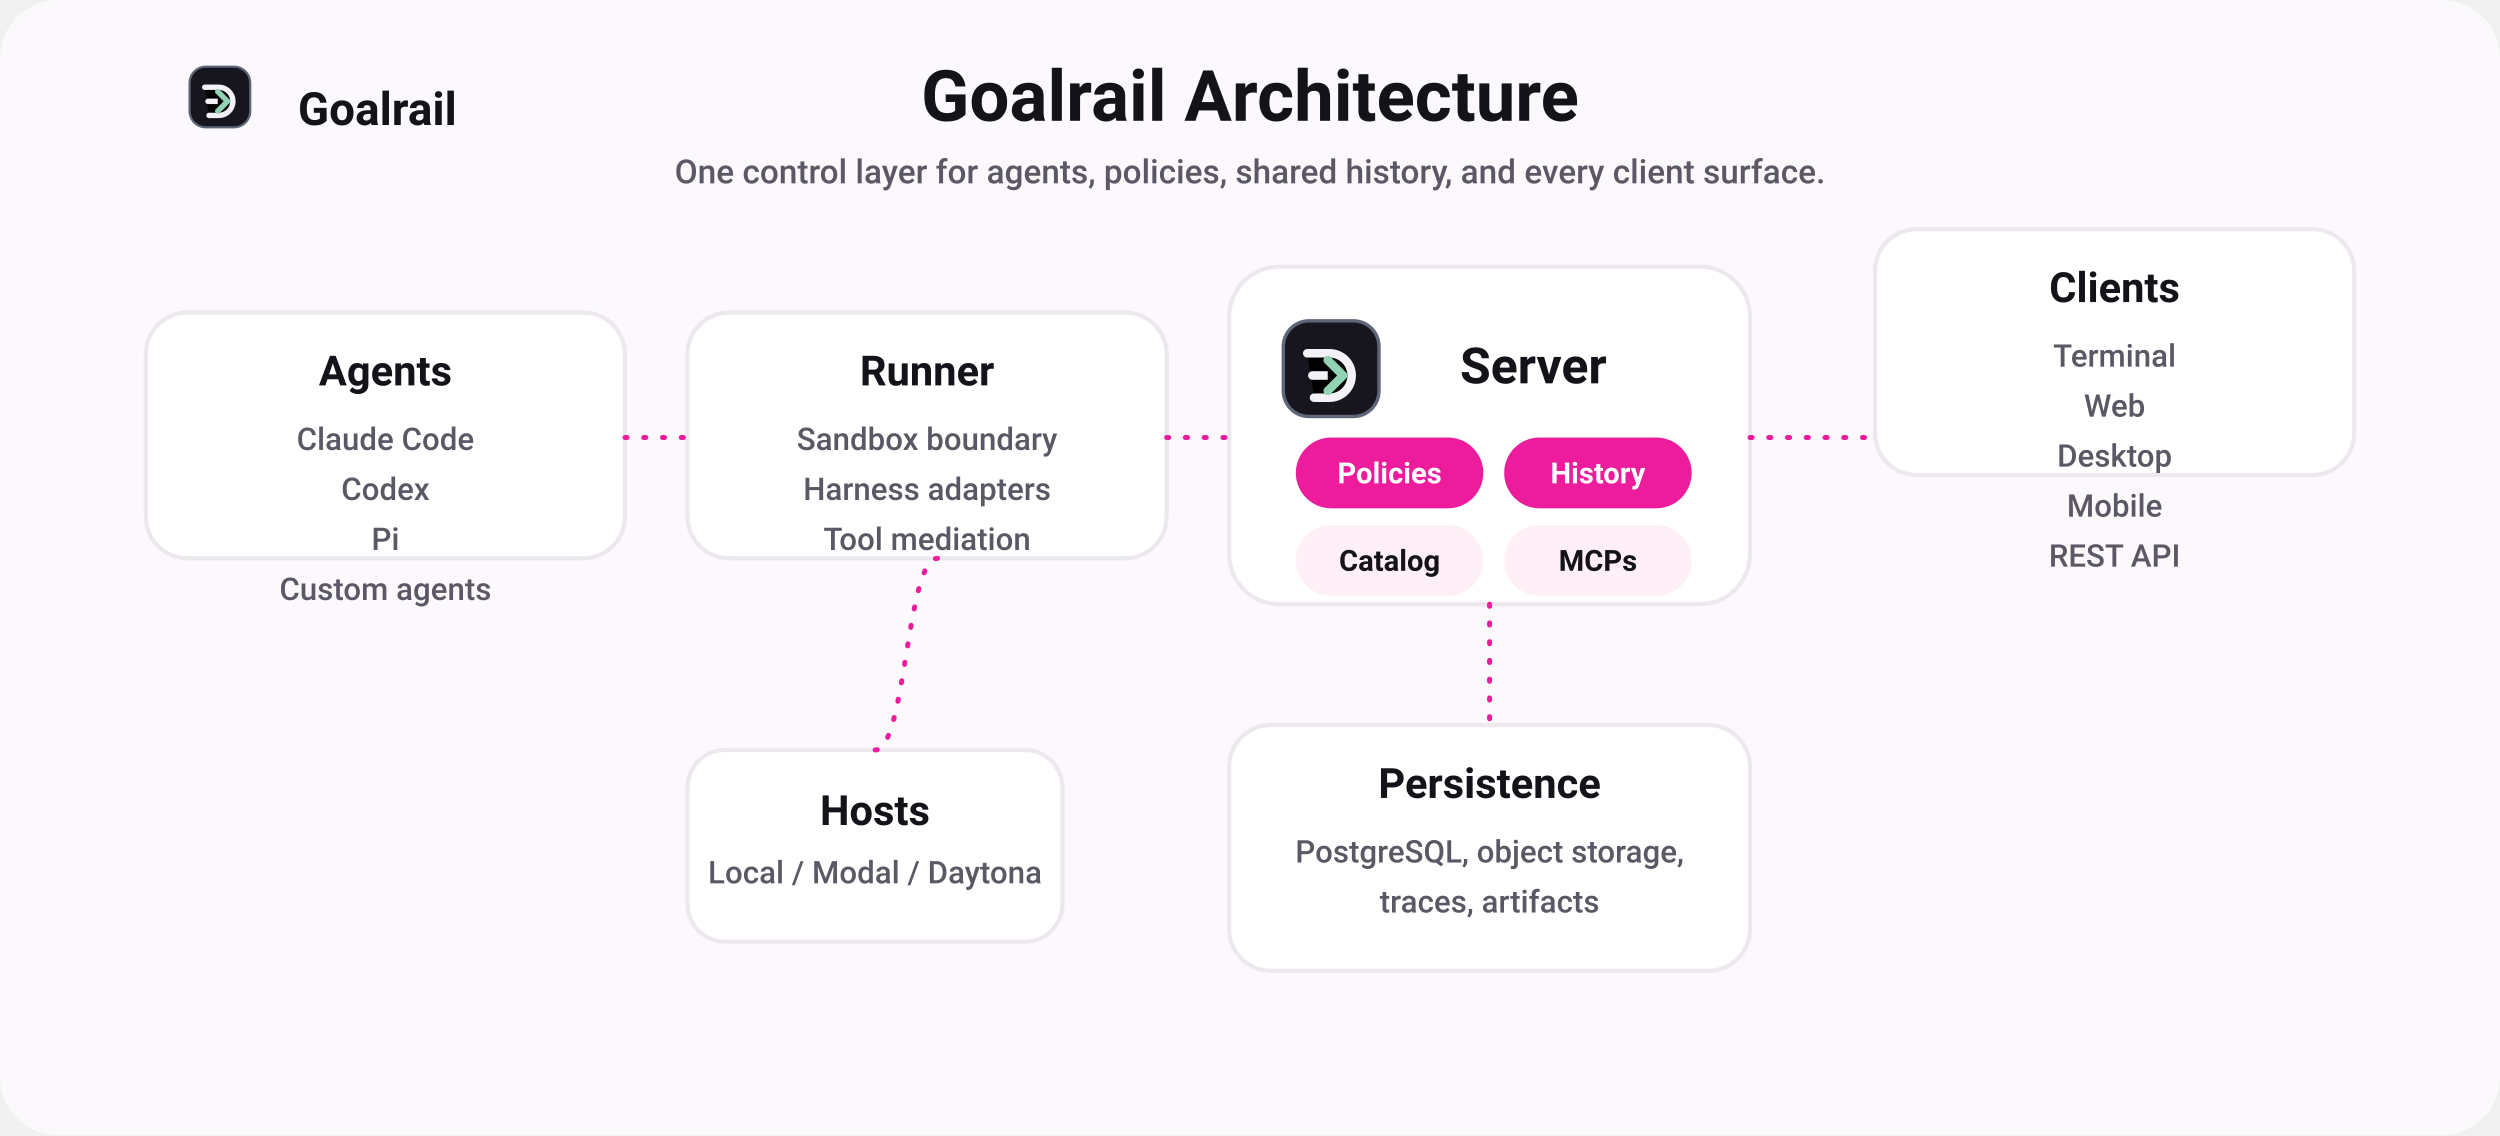
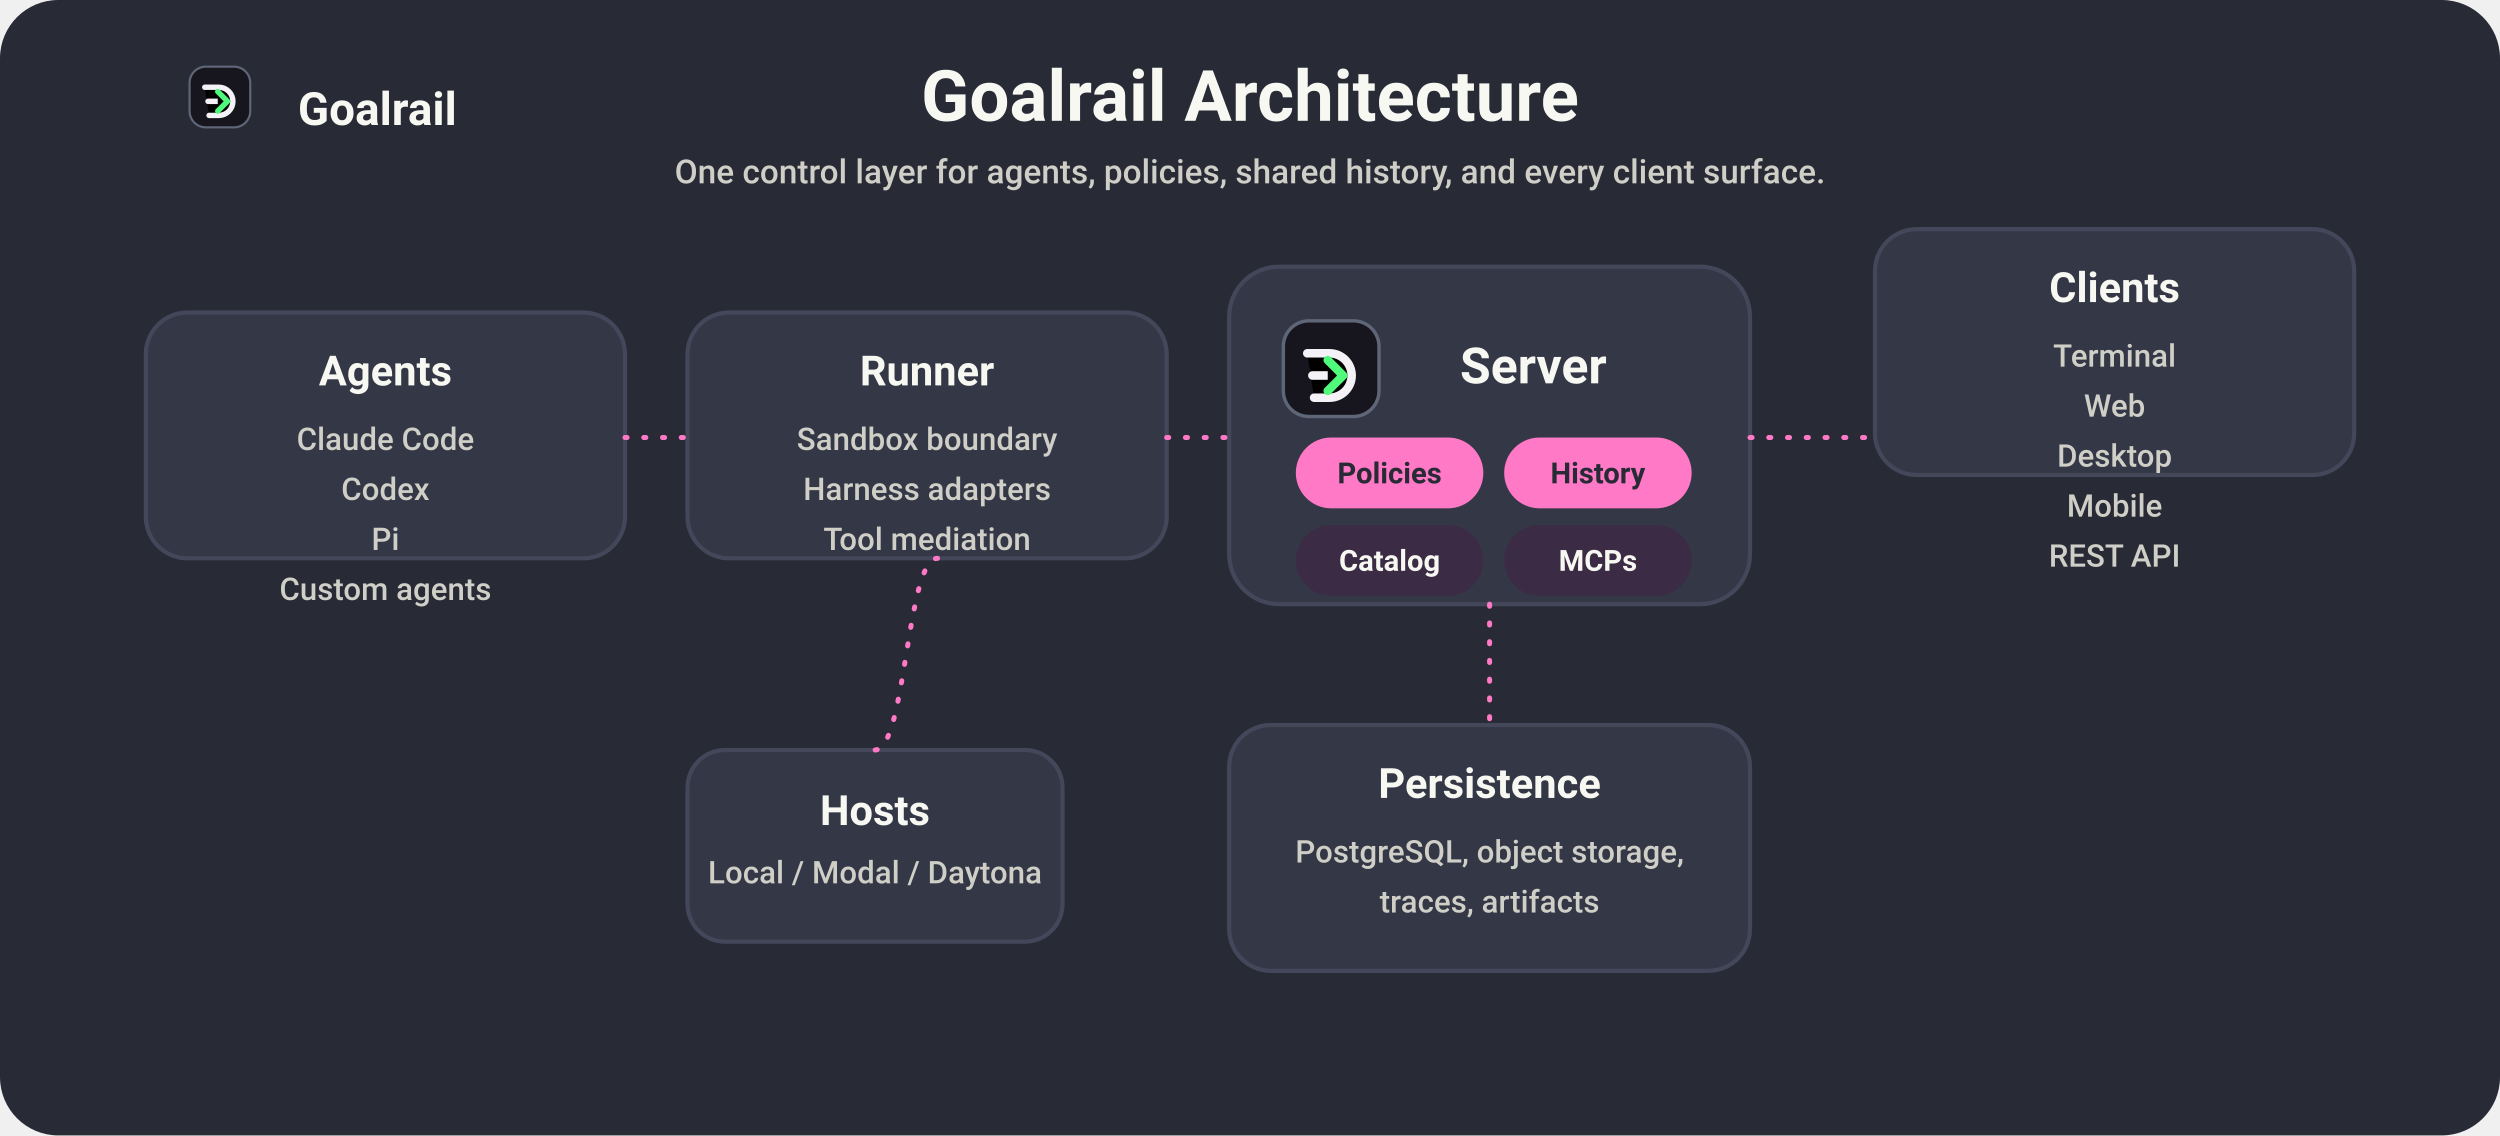
- <svg xmlns="http://www.w3.org/2000/svg" viewBox="0 0 1200 545" font-family="system-ui, -apple-system, Segoe UI, Roboto, sans-serif">
-   <rect width="1200" height="545" rx="28" fill="#fbf9fc" />
-   <text x="600" y="58" font-family="system-ui, -apple-system, Segoe UI, Roboto, sans-serif" font-size="34" font-weight="780" fill="#15131a" text-anchor="middle">Goalrail Architecture</text>
-   <text x="600" y="88" font-family="system-ui, -apple-system, Segoe UI, Roboto, sans-serif" font-size="16" font-weight="500" fill="#5c5765" text-anchor="middle">One control layer for agents, policies, shared history, and every client surface.</text>
-   <rect x="70" y="150" width="230" height="118" rx="20" ry="20" fill="#ffffff" stroke="#ece8ee" stroke-width="2" />
-   <text x="185.0" y="185" font-family="system-ui, -apple-system, Segoe UI, Roboto, sans-serif" font-size="20" font-weight="750" fill="#15131a" text-anchor="middle">Agents</text>
-   <text x="185.0" y="216" font-family="system-ui, -apple-system, Segoe UI, Roboto, sans-serif" font-size="15" font-weight="500" fill="#5c5765" text-anchor="middle">Claude Code</text>
-   <text x="185.0" y="240" font-family="system-ui, -apple-system, Segoe UI, Roboto, sans-serif" font-size="15" font-weight="500" fill="#5c5765" text-anchor="middle">Codex</text>
-   <text x="185.0" y="264" font-family="system-ui, -apple-system, Segoe UI, Roboto, sans-serif" font-size="15" font-weight="500" fill="#5c5765" text-anchor="middle">Pi</text>
-   <text x="185.0" y="288" font-family="system-ui, -apple-system, Segoe UI, Roboto, sans-serif" font-size="15" font-weight="500" fill="#5c5765" text-anchor="middle">Custom agents</text>
-   <rect x="330" y="150" width="230" height="118" rx="20" ry="20" fill="#ffffff" stroke="#ece8ee" stroke-width="2" />
-   <text x="445.0" y="185" font-family="system-ui, -apple-system, Segoe UI, Roboto, sans-serif" font-size="20" font-weight="750" fill="#15131a" text-anchor="middle">Runner</text>
-   <text x="445.0" y="216" font-family="system-ui, -apple-system, Segoe UI, Roboto, sans-serif" font-size="15" font-weight="500" fill="#5c5765" text-anchor="middle">Sandbox boundary</text>
-   <text x="445.0" y="240" font-family="system-ui, -apple-system, Segoe UI, Roboto, sans-serif" font-size="15" font-weight="500" fill="#5c5765" text-anchor="middle">Harness adapters</text>
-   <text x="445.0" y="264" font-family="system-ui, -apple-system, Segoe UI, Roboto, sans-serif" font-size="15" font-weight="500" fill="#5c5765" text-anchor="middle">Tool mediation</text>
-   <rect x="590" y="128" width="250" height="162" rx="24" ry="24" fill="#ffffff" stroke="#ece8ee" stroke-width="2" />
+ <svg xmlns="http://www.w3.org/2000/svg" viewBox="0 0 1200 545" font-family="Satoshi, system-ui, -apple-system, Segoe UI, Roboto, sans-serif">
+   <rect width="1200" height="545" rx="28" fill="#282a36" />
+   <text x="600" y="58" font-family="Satoshi, system-ui, -apple-system, Segoe UI, Roboto, sans-serif" font-size="34" font-weight="780" fill="#f8f8f2" text-anchor="middle">Goalrail Architecture</text>
+   <text x="600" y="88" font-family="Satoshi, system-ui, -apple-system, Segoe UI, Roboto, sans-serif" font-size="16" font-weight="500" fill="#cfcfc7" text-anchor="middle">One control layer for agents, policies, shared history, and every client surface.</text>
+   <rect x="70" y="150" width="230" height="118" rx="20" ry="20" fill="#343746" stroke="#44475a" stroke-width="2" />
+   <text x="185.0" y="185" font-family="Satoshi, system-ui, -apple-system, Segoe UI, Roboto, sans-serif" font-size="20" font-weight="750" fill="#f8f8f2" text-anchor="middle">Agents</text>
+   <text x="185.0" y="216" font-family="Satoshi, system-ui, -apple-system, Segoe UI, Roboto, sans-serif" font-size="15" font-weight="500" fill="#cfcfc7" text-anchor="middle">Claude Code</text>
+   <text x="185.0" y="240" font-family="Satoshi, system-ui, -apple-system, Segoe UI, Roboto, sans-serif" font-size="15" font-weight="500" fill="#cfcfc7" text-anchor="middle">Codex</text>
+   <text x="185.0" y="264" font-family="Satoshi, system-ui, -apple-system, Segoe UI, Roboto, sans-serif" font-size="15" font-weight="500" fill="#cfcfc7" text-anchor="middle">Pi</text>
+   <text x="185.0" y="288" font-family="Satoshi, system-ui, -apple-system, Segoe UI, Roboto, sans-serif" font-size="15" font-weight="500" fill="#cfcfc7" text-anchor="middle">Custom agents</text>
+   <rect x="330" y="150" width="230" height="118" rx="20" ry="20" fill="#343746" stroke="#44475a" stroke-width="2" />
+   <text x="445.0" y="185" font-family="Satoshi, system-ui, -apple-system, Segoe UI, Roboto, sans-serif" font-size="20" font-weight="750" fill="#f8f8f2" text-anchor="middle">Runner</text>
+   <text x="445.0" y="216" font-family="Satoshi, system-ui, -apple-system, Segoe UI, Roboto, sans-serif" font-size="15" font-weight="500" fill="#cfcfc7" text-anchor="middle">Sandbox boundary</text>
+   <text x="445.0" y="240" font-family="Satoshi, system-ui, -apple-system, Segoe UI, Roboto, sans-serif" font-size="15" font-weight="500" fill="#cfcfc7" text-anchor="middle">Harness adapters</text>
+   <text x="445.0" y="264" font-family="Satoshi, system-ui, -apple-system, Segoe UI, Roboto, sans-serif" font-size="15" font-weight="500" fill="#cfcfc7" text-anchor="middle">Tool mediation</text>
+   <rect x="590" y="128" width="250" height="162" rx="24" ry="24" fill="#343746" stroke="#44475a" stroke-width="2" />
  <g transform="translate(616 154) scale(0.82)">
    <rect x="0" y="0" width="56" height="56" rx="15" fill="#17151D" stroke="#5E6678" stroke-width="2" />
    <path d="M14 19H27C34.18 19 40 24.82 40 32C40 39.18 34.18 45 27 45H18" stroke="#F4F2F7" stroke-width="5" stroke-linecap="round" />
    <path d="M17 32H31" stroke="#F4F2F7" stroke-width="5" stroke-linecap="round" />
-     <path d="M26 23L35 32L26 41" stroke="#92d3b5" stroke-width="5" stroke-linecap="round" stroke-linejoin="round" />
+     <path d="M26 23L35 32L26 41" stroke="#50fa7b" stroke-width="5" stroke-linecap="round" stroke-linejoin="round" />
  </g>
-   <text x="736" y="184" font-family="system-ui, -apple-system, Segoe UI, Roboto, sans-serif" font-size="24" font-weight="780" fill="#15131a" text-anchor="middle">Server</text>
-   <rect x="622" y="210" width="90" height="34" rx="17" fill="#ed1c9c" />
-   <text x="667.0" y="232" font-family="system-ui, -apple-system, Segoe UI, Roboto, sans-serif" font-size="14" font-weight="650" fill="#ffffff" text-anchor="middle">Policies</text>
-   <rect x="722" y="210" width="90" height="34" rx="17" fill="#ed1c9c" />
-   <text x="767.0" y="232" font-family="system-ui, -apple-system, Segoe UI, Roboto, sans-serif" font-size="14" font-weight="650" fill="#ffffff" text-anchor="middle">History</text>
-   <rect x="622" y="252" width="90" height="34" rx="17" fill="#fff0f8" />
-   <text x="667.0" y="274" font-family="system-ui, -apple-system, Segoe UI, Roboto, sans-serif" font-size="14" font-weight="650" fill="#15131a" text-anchor="middle">Catalog</text>
-   <rect x="722" y="252" width="90" height="34" rx="17" fill="#fff0f8" />
-   <text x="767.0" y="274" font-family="system-ui, -apple-system, Segoe UI, Roboto, sans-serif" font-size="14" font-weight="650" fill="#15131a" text-anchor="middle">MCPs</text>
-   <rect x="900" y="110" width="230" height="118" rx="20" ry="20" fill="#ffffff" stroke="#ece8ee" stroke-width="2" />
-   <text x="1015.0" y="145" font-family="system-ui, -apple-system, Segoe UI, Roboto, sans-serif" font-size="20" font-weight="750" fill="#15131a" text-anchor="middle">Clients</text>
-   <text x="1015.0" y="176" font-family="system-ui, -apple-system, Segoe UI, Roboto, sans-serif" font-size="15" font-weight="500" fill="#5c5765" text-anchor="middle">Terminal</text>
-   <text x="1015.0" y="200" font-family="system-ui, -apple-system, Segoe UI, Roboto, sans-serif" font-size="15" font-weight="500" fill="#5c5765" text-anchor="middle">Web</text>
-   <text x="1015.0" y="224" font-family="system-ui, -apple-system, Segoe UI, Roboto, sans-serif" font-size="15" font-weight="500" fill="#5c5765" text-anchor="middle">Desktop</text>
-   <text x="1015.0" y="248" font-family="system-ui, -apple-system, Segoe UI, Roboto, sans-serif" font-size="15" font-weight="500" fill="#5c5765" text-anchor="middle">Mobile</text>
-   <text x="1015.0" y="272" font-family="system-ui, -apple-system, Segoe UI, Roboto, sans-serif" font-size="15" font-weight="500" fill="#5c5765" text-anchor="middle">REST API</text>
-   <rect x="330" y="360" width="180" height="92" rx="18" ry="18" fill="#ffffff" stroke="#ece8ee" stroke-width="2" />
-   <text x="420" y="396" font-family="system-ui, -apple-system, Segoe UI, Roboto, sans-serif" font-size="20" font-weight="750" fill="#15131a" text-anchor="middle">Hosts</text>
-   <text x="420" y="424" font-family="system-ui, -apple-system, Segoe UI, Roboto, sans-serif" font-size="15" font-weight="500" fill="#5c5765" text-anchor="middle">Local / Modal / Daytona</text>
-   <rect x="590" y="348" width="250" height="118" rx="20" ry="20" fill="#ffffff" stroke="#ece8ee" stroke-width="2" />
-   <text x="715" y="383" font-family="system-ui, -apple-system, Segoe UI, Roboto, sans-serif" font-size="20" font-weight="750" fill="#15131a" text-anchor="middle">Persistence</text>
-   <text x="715" y="414" font-family="system-ui, -apple-system, Segoe UI, Roboto, sans-serif" font-size="15" font-weight="500" fill="#5c5765" text-anchor="middle">PostgreSQL, object storage,</text>
-   <text x="715" y="438" font-family="system-ui, -apple-system, Segoe UI, Roboto, sans-serif" font-size="15" font-weight="500" fill="#5c5765" text-anchor="middle">traces, artifacts</text>
-   <path d="M300 210 C 315.0 210, 315.0 210, 330 210" stroke="#ed1c9c" stroke-width="2.4" fill="none" stroke-linecap="round" stroke-dasharray="1 8" />
-   <path d="M560 210 C 575.0 210, 575.0 210, 590 210" stroke="#ed1c9c" stroke-width="2.4" fill="none" stroke-linecap="round" stroke-dasharray="1 8" />
-   <path d="M840 210 C 870.0 210, 870.0 210, 900 210" stroke="#ed1c9c" stroke-width="2.4" fill="none" stroke-linecap="round" stroke-dasharray="1 8" />
-   <path d="M450 268 C 435.0 268, 435.0 360, 420 360" stroke="#ed1c9c" stroke-width="2.4" fill="none" stroke-linecap="round" stroke-dasharray="1 8" />
-   <path d="M715 290 C 715.0 290, 715.0 348, 715 348" stroke="#ed1c9c" stroke-width="2.4" fill="none" stroke-linecap="round" stroke-dasharray="1 8" />
+   <text x="736" y="184" font-family="Satoshi, system-ui, -apple-system, Segoe UI, Roboto, sans-serif" font-size="24" font-weight="780" fill="#f8f8f2" text-anchor="middle">Server</text>
+   <rect x="622" y="210" width="90" height="34" rx="17" fill="#ff79c6" />
+   <text x="667.0" y="232" font-family="Satoshi, system-ui, -apple-system, Segoe UI, Roboto, sans-serif" font-size="14" font-weight="650" fill="#282a36" text-anchor="middle">Policies</text>
+   <rect x="722" y="210" width="90" height="34" rx="17" fill="#ff79c6" />
+   <text x="767.0" y="232" font-family="Satoshi, system-ui, -apple-system, Segoe UI, Roboto, sans-serif" font-size="14" font-weight="650" fill="#282a36" text-anchor="middle">History</text>
+   <rect x="622" y="252" width="90" height="34" rx="17" fill="#3b2b44" />
+   <text x="667.0" y="274" font-family="Satoshi, system-ui, -apple-system, Segoe UI, Roboto, sans-serif" font-size="14" font-weight="650" fill="#f8f8f2" text-anchor="middle">Catalog</text>
+   <rect x="722" y="252" width="90" height="34" rx="17" fill="#3b2b44" />
+   <text x="767.0" y="274" font-family="Satoshi, system-ui, -apple-system, Segoe UI, Roboto, sans-serif" font-size="14" font-weight="650" fill="#f8f8f2" text-anchor="middle">MCPs</text>
+   <rect x="900" y="110" width="230" height="118" rx="20" ry="20" fill="#343746" stroke="#44475a" stroke-width="2" />
+   <text x="1015.0" y="145" font-family="Satoshi, system-ui, -apple-system, Segoe UI, Roboto, sans-serif" font-size="20" font-weight="750" fill="#f8f8f2" text-anchor="middle">Clients</text>
+   <text x="1015.0" y="176" font-family="Satoshi, system-ui, -apple-system, Segoe UI, Roboto, sans-serif" font-size="15" font-weight="500" fill="#cfcfc7" text-anchor="middle">Terminal</text>
+   <text x="1015.0" y="200" font-family="Satoshi, system-ui, -apple-system, Segoe UI, Roboto, sans-serif" font-size="15" font-weight="500" fill="#cfcfc7" text-anchor="middle">Web</text>
+   <text x="1015.0" y="224" font-family="Satoshi, system-ui, -apple-system, Segoe UI, Roboto, sans-serif" font-size="15" font-weight="500" fill="#cfcfc7" text-anchor="middle">Desktop</text>
+   <text x="1015.0" y="248" font-family="Satoshi, system-ui, -apple-system, Segoe UI, Roboto, sans-serif" font-size="15" font-weight="500" fill="#cfcfc7" text-anchor="middle">Mobile</text>
+   <text x="1015.0" y="272" font-family="Satoshi, system-ui, -apple-system, Segoe UI, Roboto, sans-serif" font-size="15" font-weight="500" fill="#cfcfc7" text-anchor="middle">REST API</text>
+   <rect x="330" y="360" width="180" height="92" rx="18" ry="18" fill="#343746" stroke="#44475a" stroke-width="2" />
+   <text x="420" y="396" font-family="Satoshi, system-ui, -apple-system, Segoe UI, Roboto, sans-serif" font-size="20" font-weight="750" fill="#f8f8f2" text-anchor="middle">Hosts</text>
+   <text x="420" y="424" font-family="Satoshi, system-ui, -apple-system, Segoe UI, Roboto, sans-serif" font-size="15" font-weight="500" fill="#cfcfc7" text-anchor="middle">Local / Modal / Daytona</text>
+   <rect x="590" y="348" width="250" height="118" rx="20" ry="20" fill="#343746" stroke="#44475a" stroke-width="2" />
+   <text x="715" y="383" font-family="Satoshi, system-ui, -apple-system, Segoe UI, Roboto, sans-serif" font-size="20" font-weight="750" fill="#f8f8f2" text-anchor="middle">Persistence</text>
+   <text x="715" y="414" font-family="Satoshi, system-ui, -apple-system, Segoe UI, Roboto, sans-serif" font-size="15" font-weight="500" fill="#cfcfc7" text-anchor="middle">PostgreSQL, object storage,</text>
+   <text x="715" y="438" font-family="Satoshi, system-ui, -apple-system, Segoe UI, Roboto, sans-serif" font-size="15" font-weight="500" fill="#cfcfc7" text-anchor="middle">traces, artifacts</text>
+   <path d="M300 210 C 315.0 210, 315.0 210, 330 210" stroke="#ff79c6" stroke-width="2.4" fill="none" stroke-linecap="round" stroke-dasharray="1 8" />
+   <path d="M560 210 C 575.0 210, 575.0 210, 590 210" stroke="#ff79c6" stroke-width="2.4" fill="none" stroke-linecap="round" stroke-dasharray="1 8" />
+   <path d="M840 210 C 870.0 210, 870.0 210, 900 210" stroke="#ff79c6" stroke-width="2.4" fill="none" stroke-linecap="round" stroke-dasharray="1 8" />
+   <path d="M450 268 C 435.0 268, 435.0 360, 420 360" stroke="#ff79c6" stroke-width="2.4" fill="none" stroke-linecap="round" stroke-dasharray="1 8" />
+   <path d="M715 290 C 715.0 290, 715.0 348, 715 348" stroke="#ff79c6" stroke-width="2.4" fill="none" stroke-linecap="round" stroke-dasharray="1 8" />
  <g transform="translate(91 32) scale(0.52)">
    <rect x="0" y="0" width="56" height="56" rx="15" fill="#17151D" stroke="#5E6678" stroke-width="2" />
    <path d="M14 19H27C34.18 19 40 24.82 40 32C40 39.18 34.18 45 27 45H18" stroke="#F4F2F7" stroke-width="5" stroke-linecap="round" />
    <path d="M17 32H31" stroke="#F4F2F7" stroke-width="5" stroke-linecap="round" />
-     <path d="M26 23L35 32L26 41" stroke="#92d3b5" stroke-width="5" stroke-linecap="round" stroke-linejoin="round" />
+     <path d="M26 23L35 32L26 41" stroke="#50fa7b" stroke-width="5" stroke-linecap="round" stroke-linejoin="round" />
  </g>
-   <text x="143" y="60" font-family="system-ui, -apple-system, Segoe UI, Roboto, sans-serif" font-size="22" font-weight="780" fill="#15131a" text-anchor="start">Goalrail</text>
+   <text x="143" y="60" font-family="Satoshi, system-ui, -apple-system, Segoe UI, Roboto, sans-serif" font-size="22" font-weight="780" fill="#f8f8f2" text-anchor="start">Goalrail</text>
</svg>
